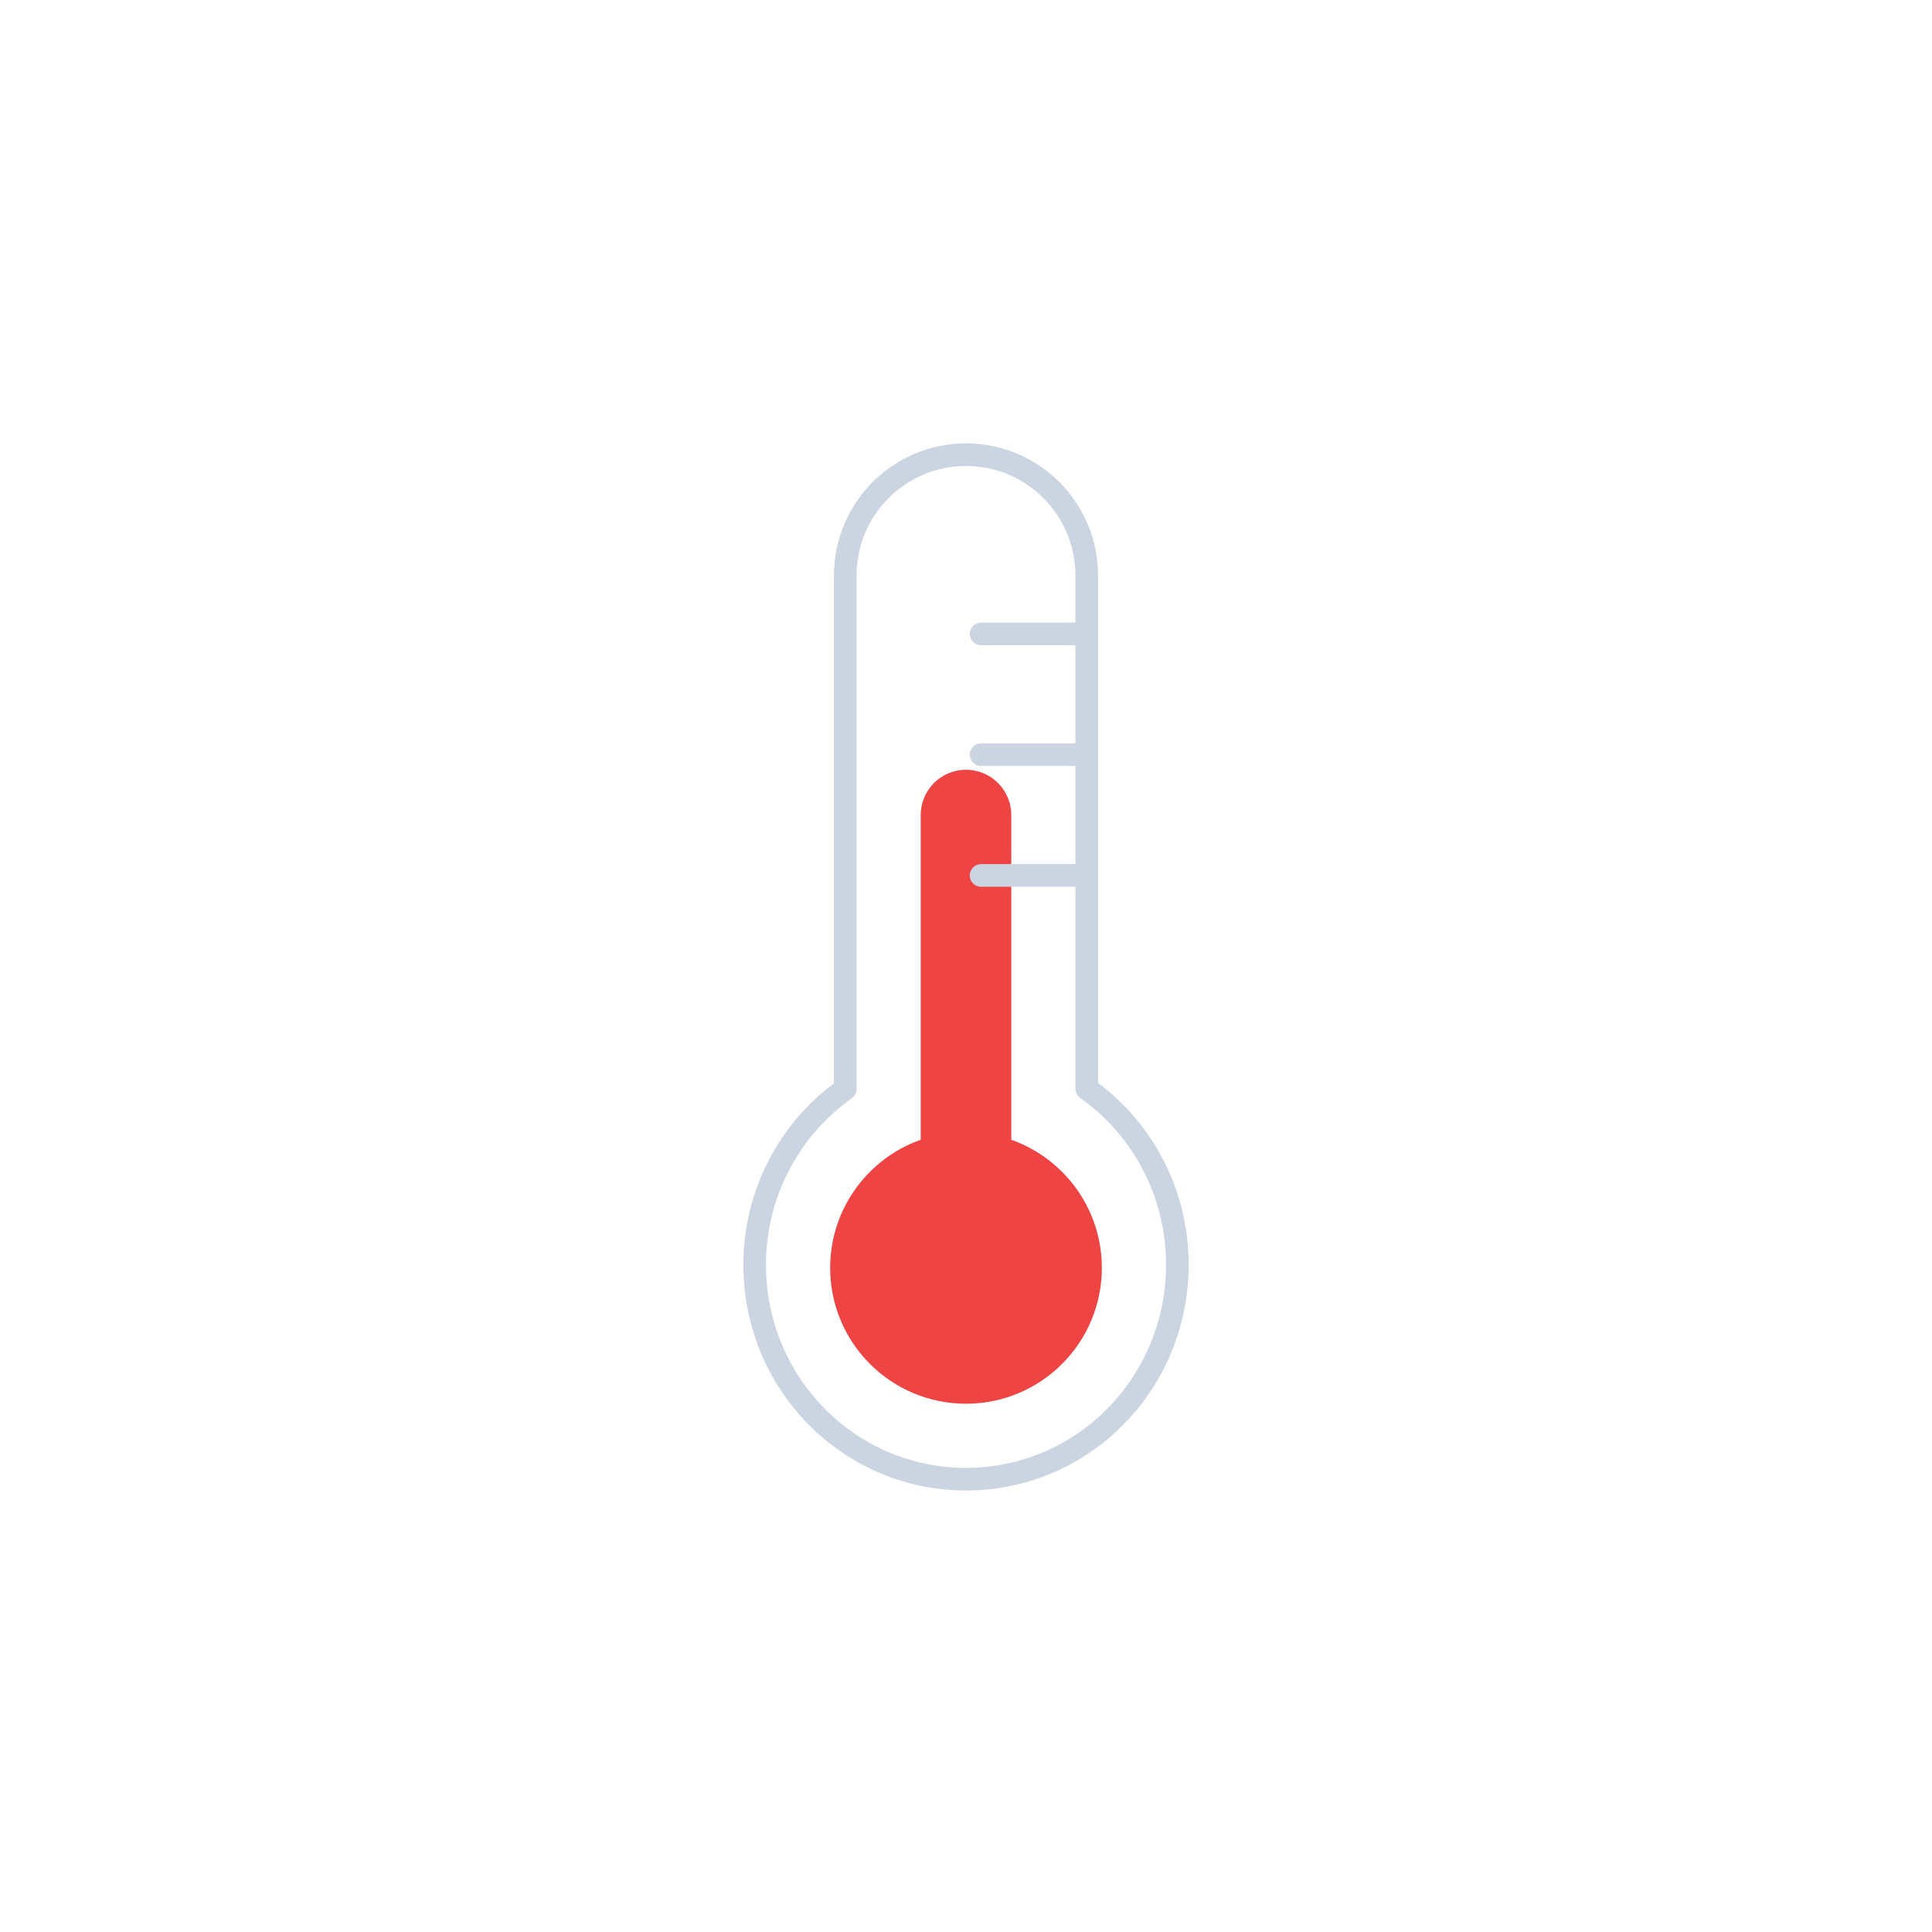
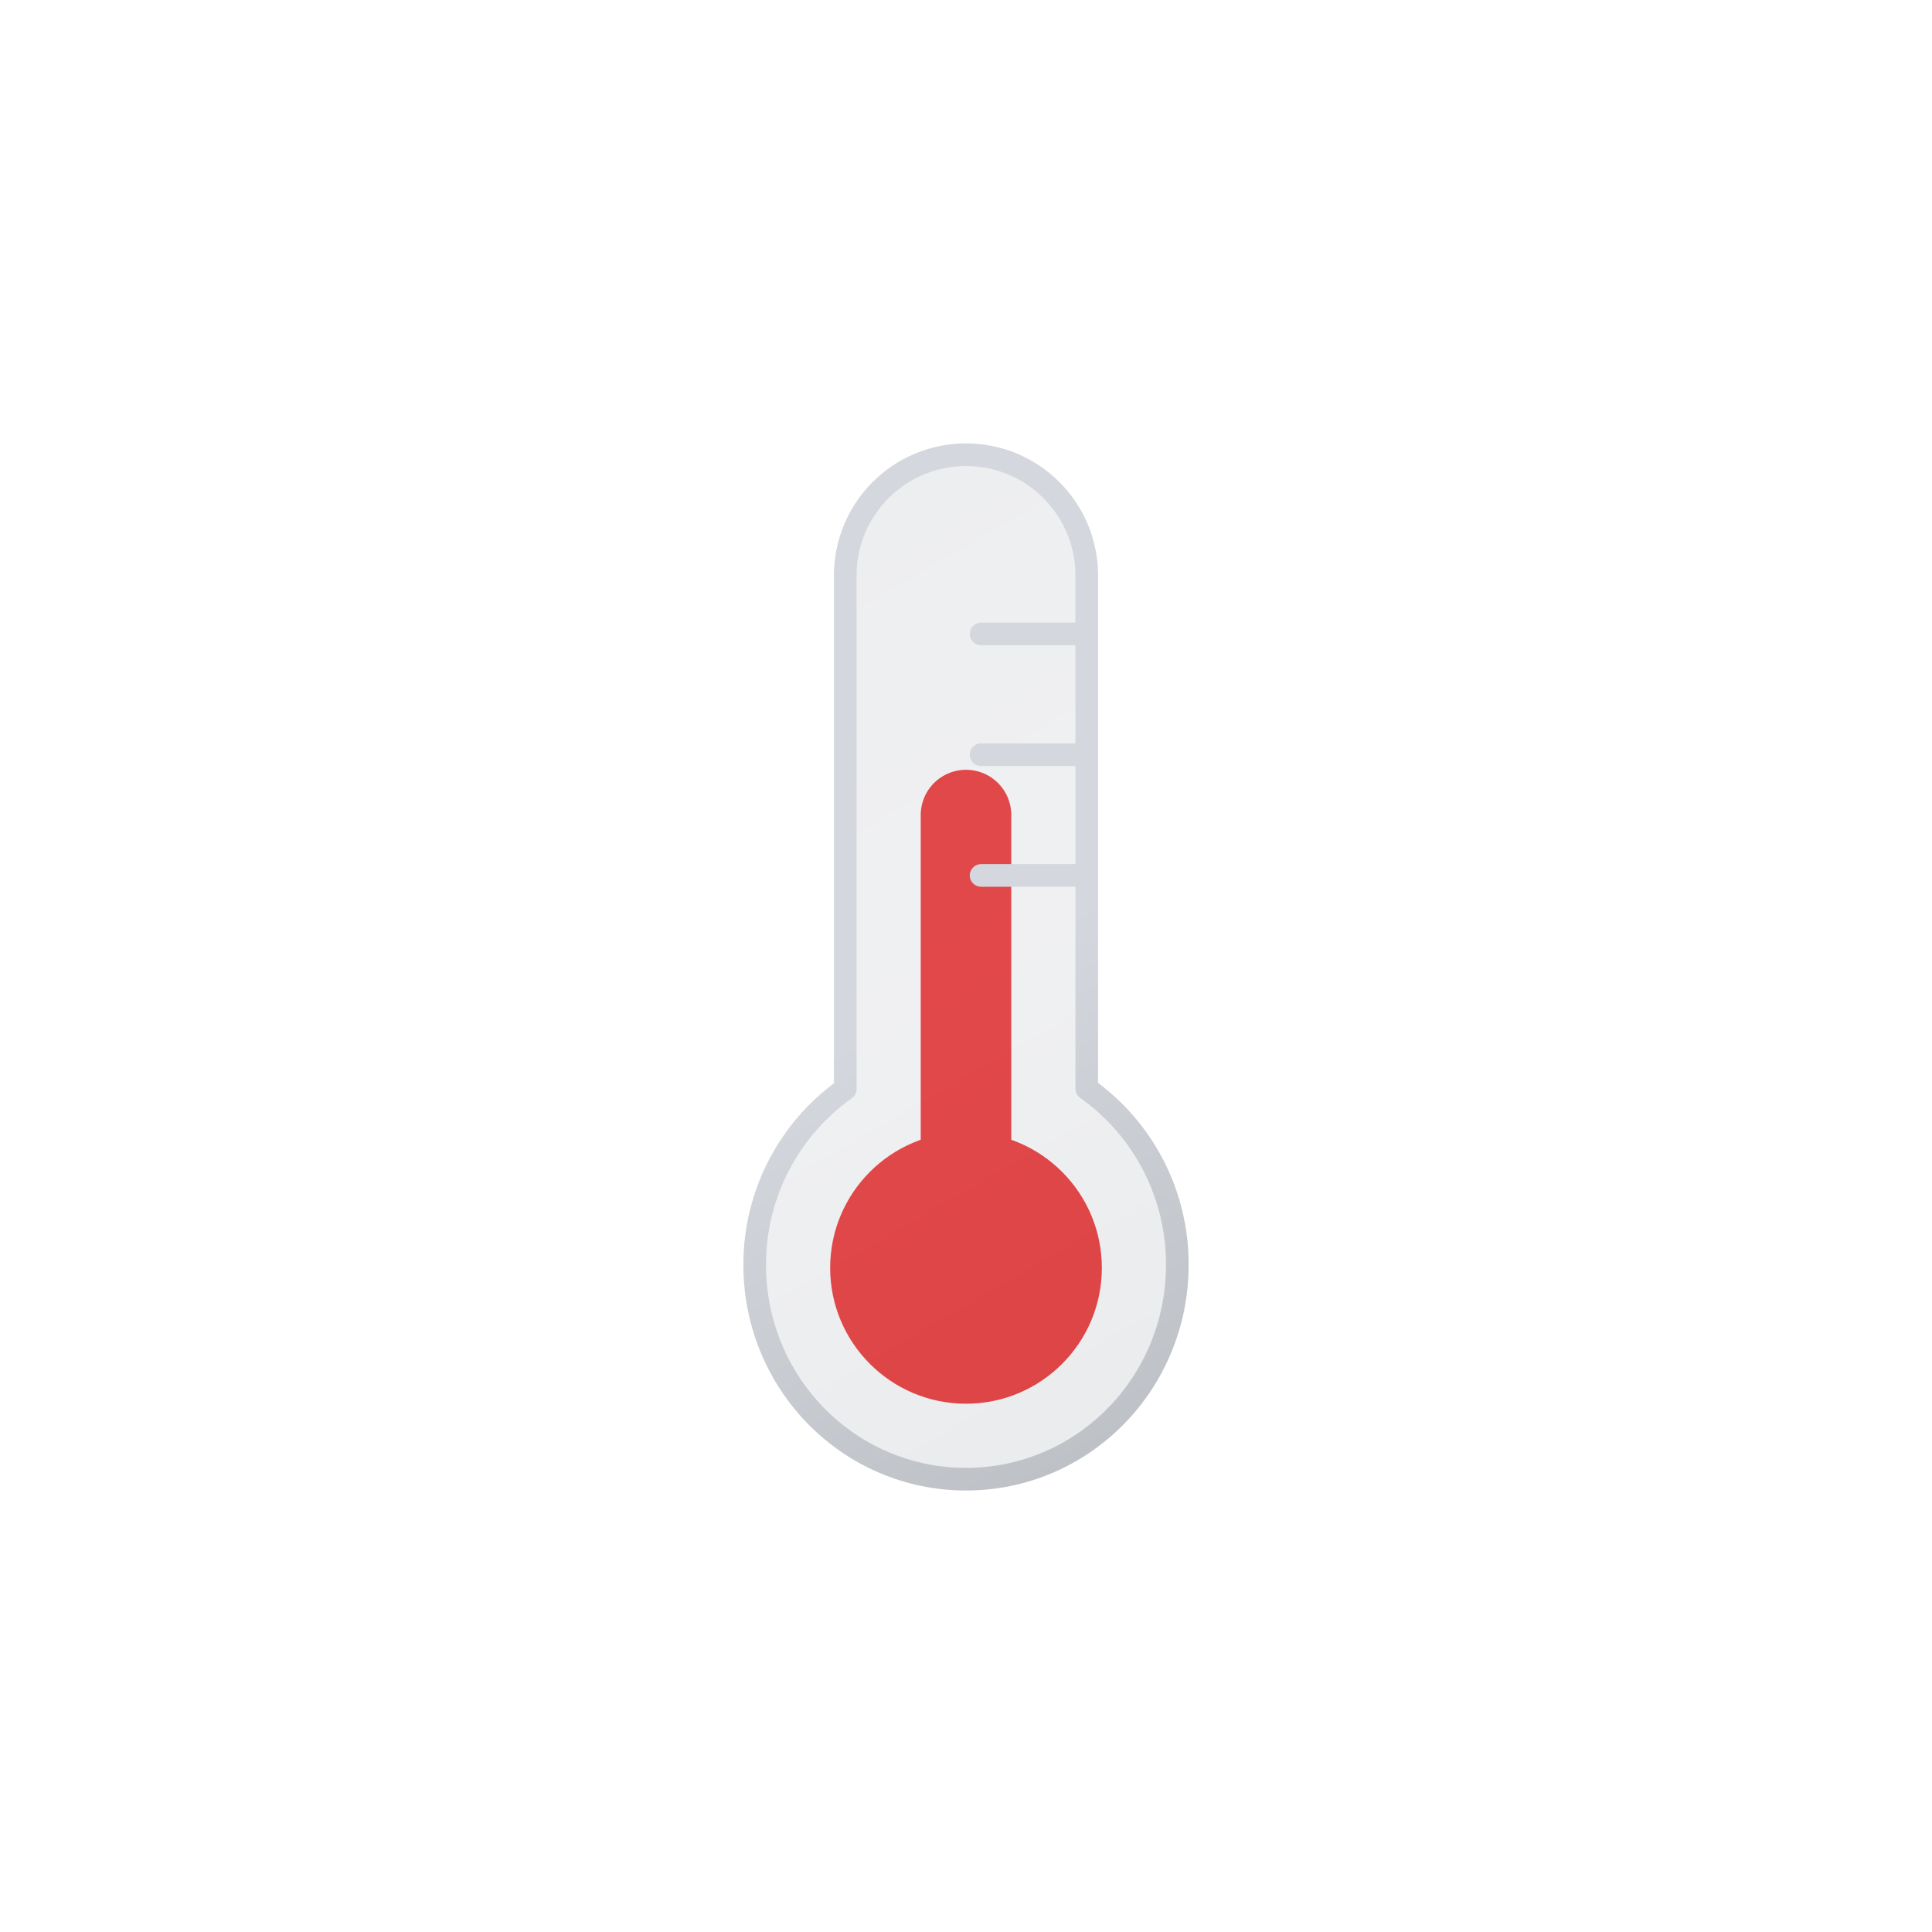
<svg xmlns="http://www.w3.org/2000/svg" xmlns:xlink="http://www.w3.org/1999/xlink" viewBox="0 0 512 512">
  <defs>
-     <symbol id="b" viewBox="0 0 72 168">
+     <symbol id="d" viewBox="0 0 72 168">
      <circle cx="36" cy="132" r="36" fill="#ef4444" />
      <path fill="none" stroke="#ef4444" stroke-linecap="round" stroke-miterlimit="10" stroke-width="24" d="M36 12v120">
        <animateTransform attributeName="transform" calcMode="spline" dur="1s" keySplines=".42, 0, .58, 1; .42, 0, .58, 1" repeatCount="indefinite" type="translate" values="0 0; 0 18; 0 0" />
      </path>
    </symbol>
+     <symbol id="e" viewBox="0 0 118 278">
+       <path fill="url(#a)" stroke="url(#b)" stroke-linecap="round" stroke-linejoin="round" stroke-width="6" d="M115 218.2c0 31.4-25 56.8-56 56.8S3 249.6 3 218.2a57 57 0 0124-46.6V35.5a32 32 0 1164 0v136a57 57 0 0124 46.7ZM63 83h28M63 51h28m-28 64h28" />
+     </symbol>
    <symbol id="c" viewBox="0 0 118 278">
-       <path fill="none" stroke="#cbd5e1" stroke-linecap="round" stroke-linejoin="round" stroke-width="6" d="M115 218.2c0 31.4-25 56.8-56 56.8S3 249.6 3 218.2a57 57 0 0124-46.6V35.5a32 32 0 1164 0v136a57 57 0 0124 46.7ZM63 83h28M63 51h28m-28 64h28" />
+       <use xlink:href="#d" width="72" height="168" transform="translate(23 87)" />
+       <use xlink:href="#e" width="118" height="278" />
    </symbol>
-     <symbol id="a" viewBox="0 0 118 278">
-       <use xlink:href="#b" width="72" height="168" transform="translate(23 87)" />
-       <use xlink:href="#c" width="118" height="278" />
-     </symbol>
+     <linearGradient id="a" x1="-7.2" x2="116.4" y1="36.3" y2="250.4" gradientUnits="userSpaceOnUse">
+       <stop offset="0" stop-color="#515a69" stop-opacity=".1" />
+       <stop offset=".5" stop-color="#6b7280" stop-opacity=".1" />
+       <stop offset="1" stop-color="#384354" stop-opacity=".1" />
+     </linearGradient>
+     <linearGradient id="b" x1="-8.7" x2="117.9" y1="33.7" y2="253" gradientUnits="userSpaceOnUse">
+       <stop offset="0" stop-color="#d4d7dd" />
+       <stop offset=".5" stop-color="#d4d7dd" />
+       <stop offset="1" stop-color="#bec1c6" />
+     </linearGradient>
  </defs>
-   <use xlink:href="#a" width="118" height="278" transform="translate(197 117)" />
+   <use xlink:href="#c" width="118" height="278" transform="translate(197 117)" />
</svg>
